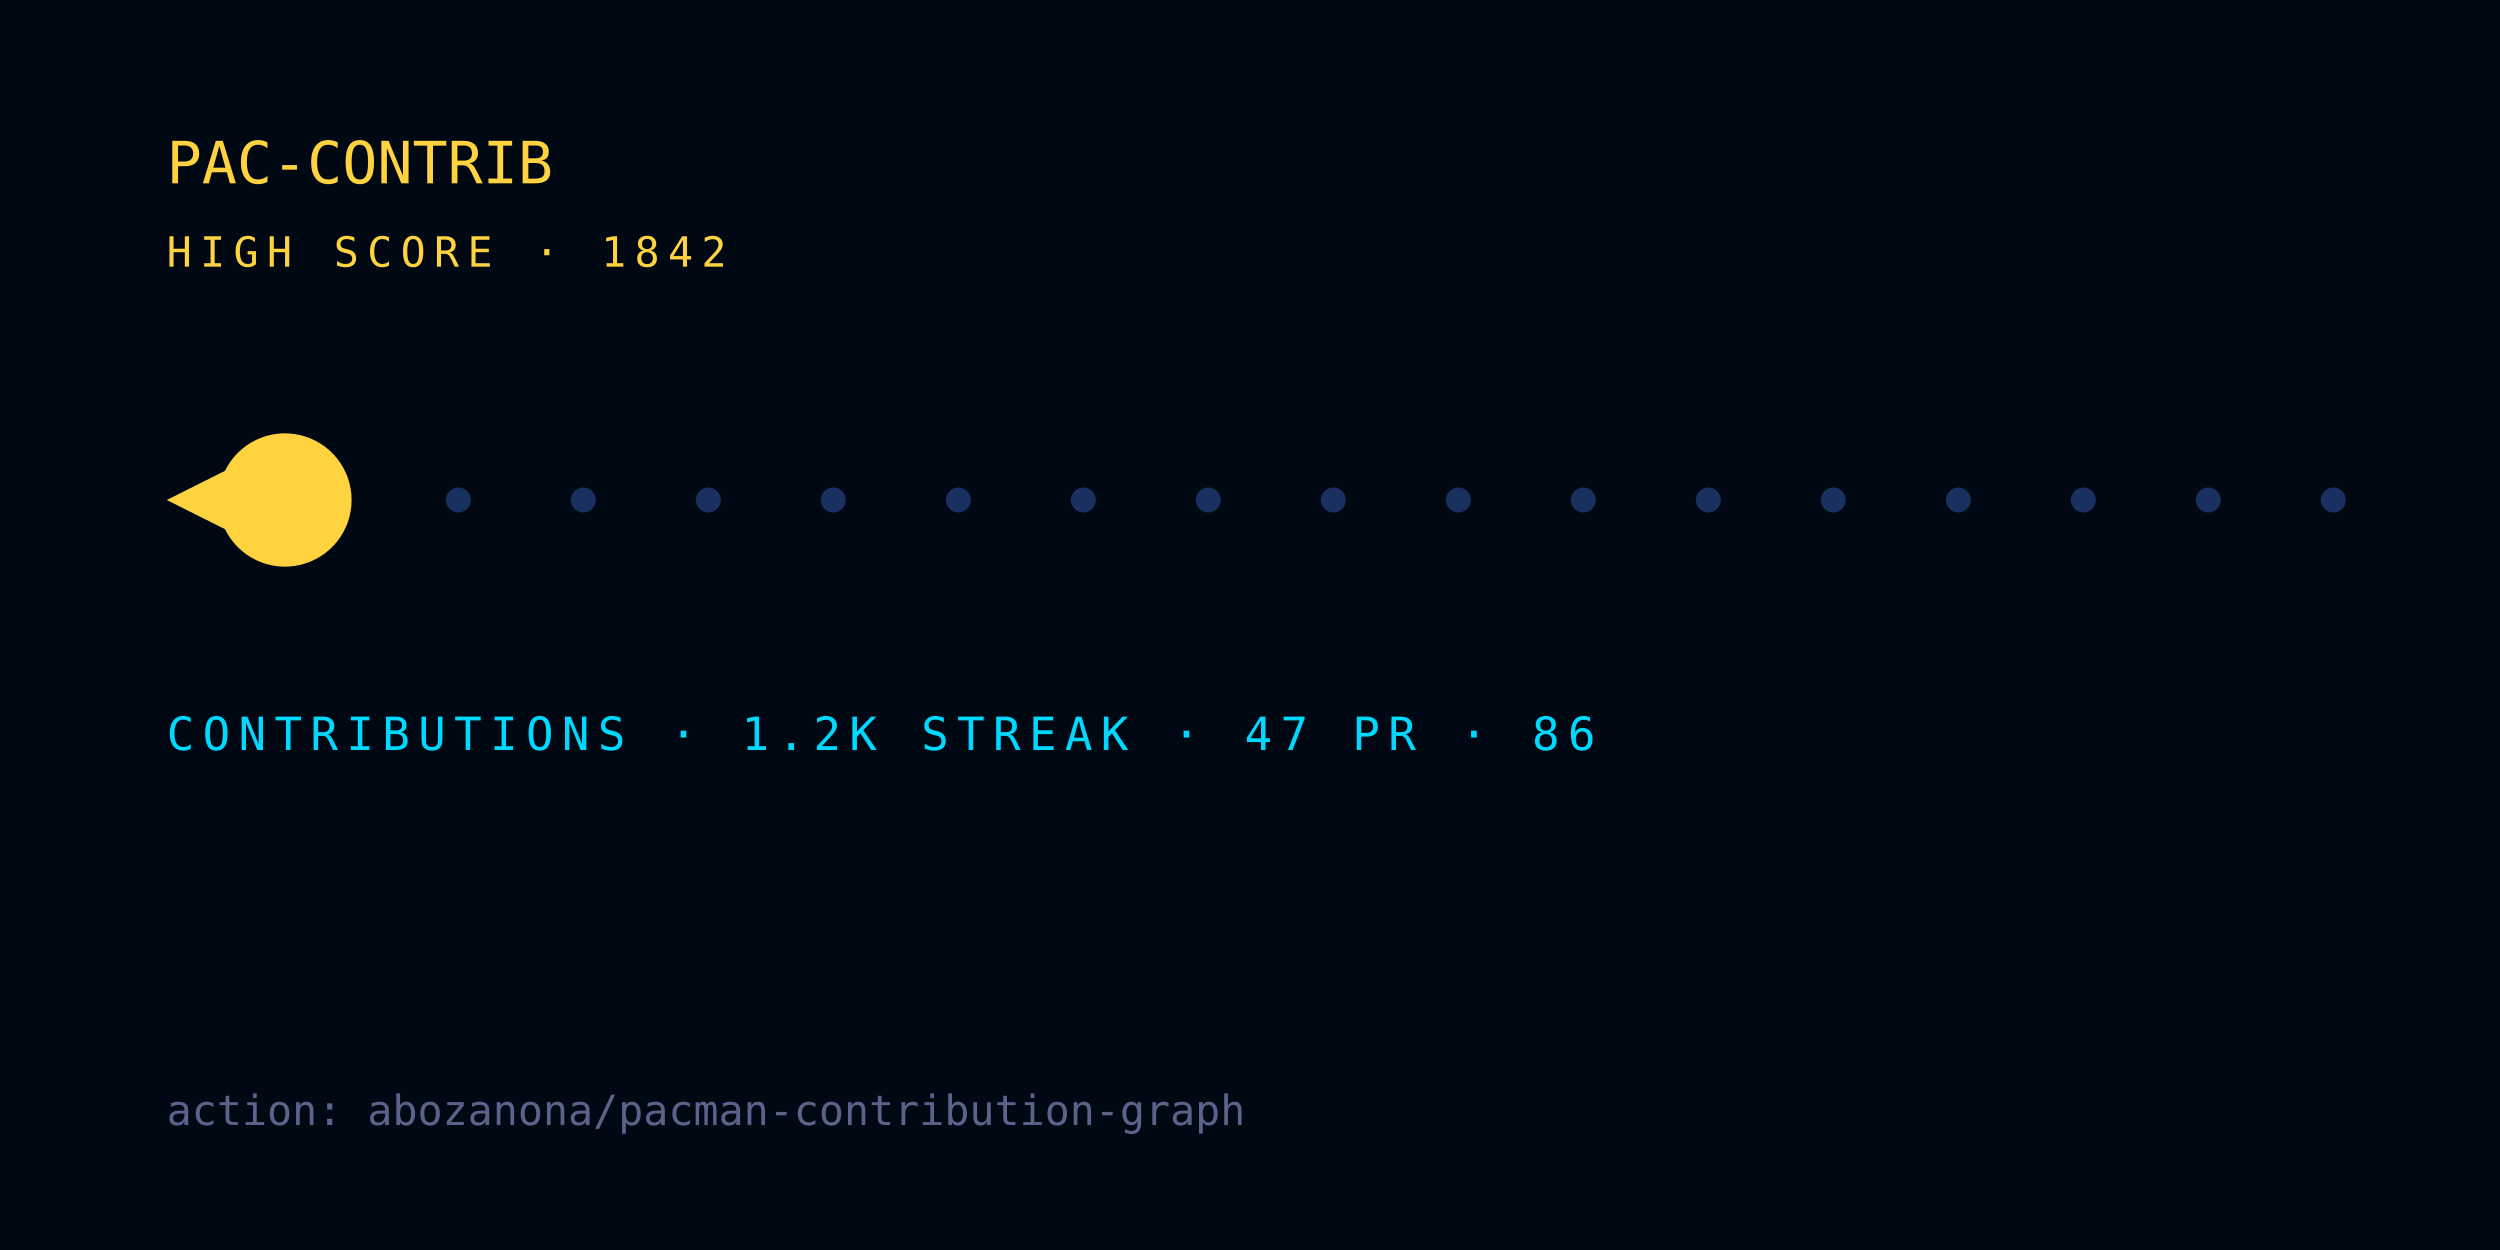
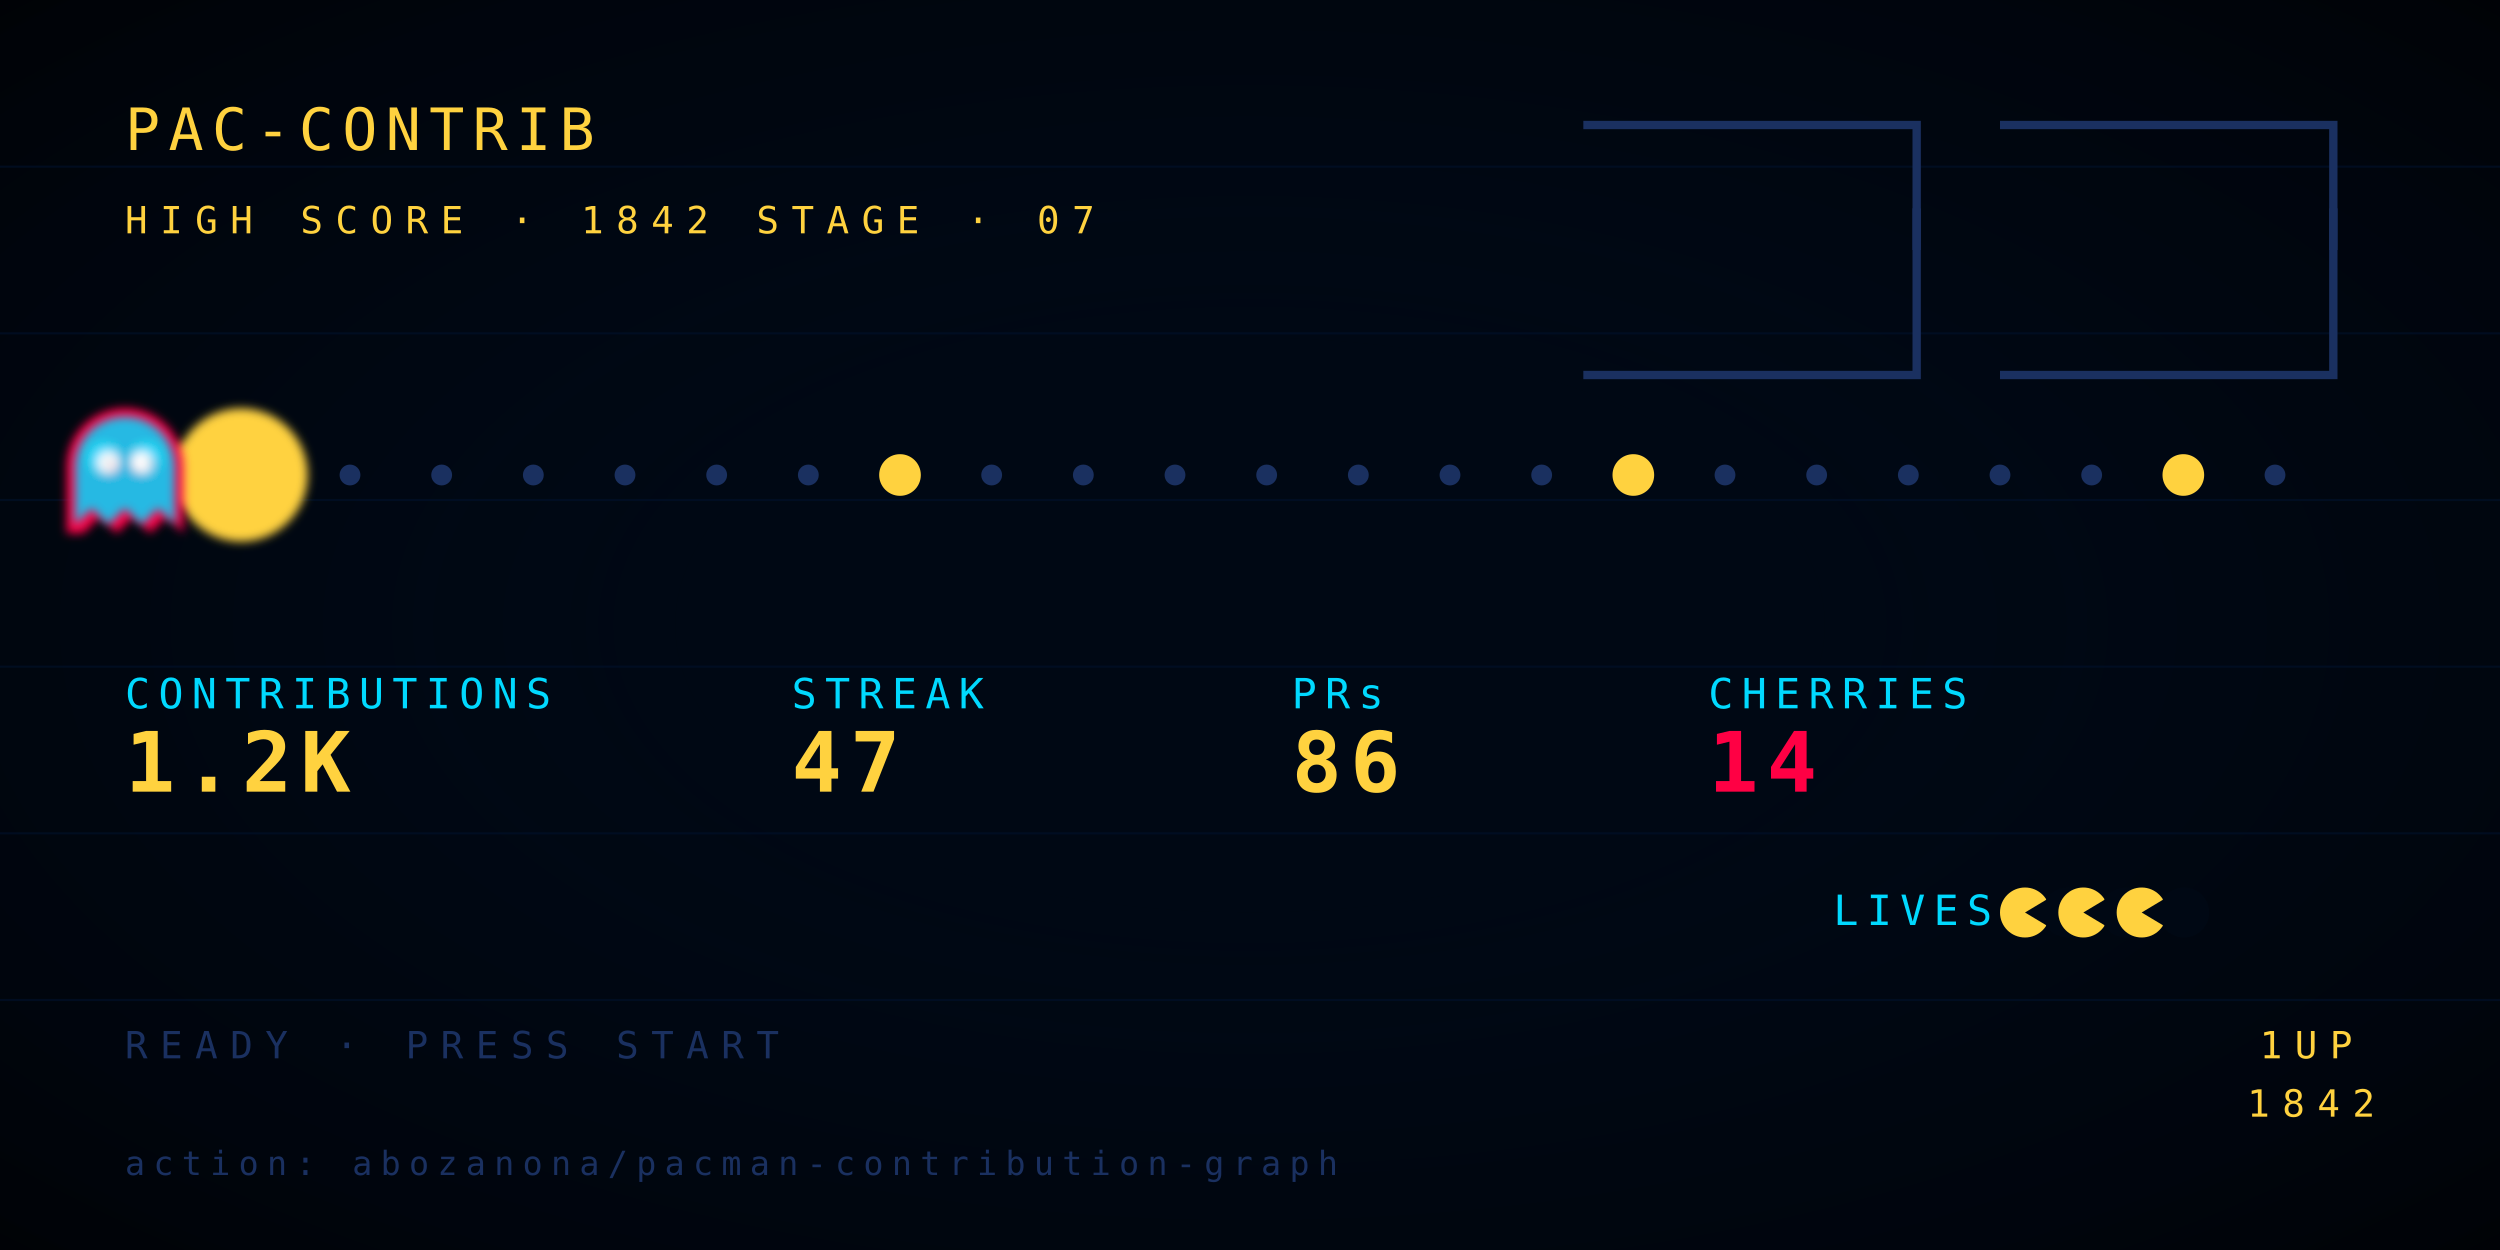
- <svg xmlns="http://www.w3.org/2000/svg" viewBox="0 0 600 300" width="600" height="300" role="img" aria-label="pacman-graph preview">
+ <svg xmlns="http://www.w3.org/2000/svg" viewBox="0 0 600 300" width="600" height="300" role="img" aria-label="Pac-Man Graph preview">
+   <defs>
+     <radialGradient id="pm-vignette" cx="0.5" cy="0.5" r="0.7">
+       <stop offset="0.3" stop-color="#000814" stop-opacity="0" />
+       <stop offset="1" stop-color="#000000" stop-opacity="0.7" />
+     </radialGradient>
+     <filter id="pm-glow">
+       <feGaussianBlur stdDeviation="1.2" />
+     </filter>
+   </defs>
  <rect width="600" height="300" fill="#000814" />
-   <text x="40" y="44" font-family="'Press Start 2P', ui-monospace, monospace" font-size="14" fill="#ffd23f">PAC-CONTRIB</text>
-   <text x="40" y="64" font-family="ui-monospace, monospace" font-size="10" fill="#ffd23f" letter-spacing="2">HIGH SCORE · 1842</text>
-   <g transform="translate(40,110)">
+   <rect width="600" height="300" fill="url(#pm-vignette)" />
+   <g stroke="#001028" stroke-width="0.5" opacity="0.7">
+     <line x1="0" y1="40" x2="600" y2="40" />
+     <line x1="0" y1="80" x2="600" y2="80" />
+     <line x1="0" y1="120" x2="600" y2="120" />
+     <line x1="0" y1="160" x2="600" y2="160" />
+     <line x1="0" y1="200" x2="600" y2="200" />
+     <line x1="0" y1="240" x2="600" y2="240" />
+   </g>
+   <text x="30" y="36" font-family="'Press Start 2P', ui-monospace, monospace" font-size="14" fill="#ffd23f" letter-spacing="2">PAC-CONTRIB</text>
+   <text x="30" y="56" font-family="'JetBrains Mono', monospace" font-size="9" fill="#ffd23f" letter-spacing="3">HIGH SCORE · 1842   STAGE · 07</text>
+   <g stroke="#1a3060" stroke-width="2" fill="none">
+     <path d="M 380 30 L 460 30 L 460 60" />
+     <path d="M 480 30 L 560 30 L 560 60" />
+     <path d="M 380 90 L 460 90 L 460 50" />
+     <path d="M 480 90 L 560 90 L 560 50" />
+   </g>
+   <g transform="translate(30,114)">
    <g fill="#1a3060">
-       <circle cx="10" cy="10" r="3" />
-       <circle cx="40" cy="10" r="3" />
-       <circle cx="70" cy="10" r="3" />
-       <circle cx="100" cy="10" r="3" />
-       <circle cx="130" cy="10" r="3" />
-       <circle cx="160" cy="10" r="3" />
-       <circle cx="190" cy="10" r="3" />
-       <circle cx="220" cy="10" r="3" />
-       <circle cx="250" cy="10" r="3" />
-       <circle cx="280" cy="10" r="3" />
-       <circle cx="310" cy="10" r="3" />
-       <circle cx="340" cy="10" r="3" />
-       <circle cx="370" cy="10" r="3" />
-       <circle cx="400" cy="10" r="3" />
-       <circle cx="430" cy="10" r="3" />
-       <circle cx="460" cy="10" r="3" />
-       <circle cx="490" cy="10" r="3" />
-       <circle cx="520" cy="10" r="3" />
+       <circle cx="10" cy="0" r="2.5" />
+       <circle cx="32" cy="0" r="2.5" />
+       <circle cx="54" cy="0" r="2.5" />
+       <circle cx="76" cy="0" r="2.5" />
+       <circle cx="98" cy="0" r="2.5" />
+       <circle cx="120" cy="0" r="2.5" />
+       <circle cx="142" cy="0" r="2.5" />
+       <circle cx="164" cy="0" r="2.5" />
+       <circle cx="186" cy="0" r="2.5" />
+       <circle cx="208" cy="0" r="2.5" />
+       <circle cx="230" cy="0" r="2.5" />
+       <circle cx="252" cy="0" r="2.5" />
+       <circle cx="274" cy="0" r="2.5" />
+       <circle cx="296" cy="0" r="2.5" />
+       <circle cx="318" cy="0" r="2.5" />
+       <circle cx="340" cy="0" r="2.5" />
+       <circle cx="362" cy="0" r="2.5" />
+       <circle cx="384" cy="0" r="2.5" />
+       <circle cx="406" cy="0" r="2.5" />
+       <circle cx="428" cy="0" r="2.5" />
+       <circle cx="450" cy="0" r="2.5" />
+       <circle cx="472" cy="0" r="2.5" />
+       <circle cx="494" cy="0" r="2.5" />
+       <circle cx="516" cy="0" r="2.5" />
    </g>
-     <g transform="translate(0,10)">
-       <path d="M 0 0 L 14 -7 A 16 16 0 1 1 14 7 Z" fill="#ffd23f">
-         <animateTransform attributeName="transform" type="translate" values="0 0;520 0;0 0" dur="9s" repeatCount="indefinite" />
+     <circle cx="32" cy="0" r="5" fill="#ffd23f">
+       <animate attributeName="opacity" values="1;0.4;1" dur="0.6s" repeatCount="indefinite" />
+     </circle>
+     <circle cx="186" cy="0" r="5" fill="#ffd23f">
+       <animate attributeName="opacity" values="1;0.4;1" dur="0.6s" repeatCount="indefinite" begin="0.15s" />
+     </circle>
+     <circle cx="362" cy="0" r="5" fill="#ffd23f">
+       <animate attributeName="opacity" values="1;0.4;1" dur="0.6s" repeatCount="indefinite" begin="0.3s" />
+     </circle>
+     <circle cx="494" cy="0" r="5" fill="#ffd23f">
+       <animate attributeName="opacity" values="1;0.4;1" dur="0.6s" repeatCount="indefinite" begin="0.45s" />
+     </circle>
+   </g>
+   <g transform="translate(30,114)" filter="url(#pm-glow)">
+     <g>
+       <animateTransform attributeName="transform" type="translate" values="-30 0;530 0;-30 0" dur="9s" repeatCount="indefinite" keyTimes="0;0.7;1" />
+       <path d="M 0 0 L 14 -8 A 16 16 0 1 1 14 8 Z" fill="#ffd23f">
+         <animate attributeName="d" values="M 0 0 L 14 -8 A 16 16 0 1 1 14 8 Z;                   M 0 0 L 16 -3 A 16 16 0 1 1 16 3 Z;                   M 0 0 L 14 -8 A 16 16 0 1 1 14 8 Z" dur="0.4s" repeatCount="indefinite" />
      </path>
-     </g>
-     <g transform="translate(560,0)">
-       <path d="M0 16 V4 A8 8 0 0 1 16 4 V16 L12 12 L8 16 L4 12 Z" fill="#ff0044">
-         <animateTransform attributeName="transform" type="translate" values="560 0;100 0;560 0" dur="9s" repeatCount="indefinite" />
-       </path>
+       <circle cx="2" cy="-6" r="1.5" fill="#000814" />
    </g>
  </g>
-   <g transform="translate(40,180)">
-     <text font-family="ui-monospace, monospace" font-size="11" fill="#00d9ff" letter-spacing="2">CONTRIBUTIONS · 1.2K  STREAK · 47  PR · 86</text>
+   <g transform="translate(30,114)" filter="url(#pm-glow)">
+     <g>
+       <animateTransform attributeName="transform" type="translate" values="540 0;-30 0;540 0" dur="9s" repeatCount="indefinite" keyTimes="0;0.7;1" />
+       <path d="M -14 14 L -14 -2 A 14 14 0 0 1 14 -2 L 14 14 L 10 10 L 6 14 L 2 10 L -2 14 L -6 10 L -10 14 Z" fill="#ff0044" />
+       <circle cx="-5" cy="-4" r="3" fill="#ffffff" />
+       <circle cx="5" cy="-4" r="3" fill="#ffffff" />
+       <circle cx="-4" cy="-3" r="1.4" fill="#1a3060" />
+       <circle cx="6" cy="-3" r="1.4" fill="#1a3060" />
+     </g>
  </g>
-   <text x="40" y="270" font-family="ui-monospace, monospace" font-size="10" fill="#5a648b">action: abozanona/pacman-contribution-graph</text>
+   <g transform="translate(30,114)" opacity="0.85" filter="url(#pm-glow)">
+     <g>
+       <animateTransform attributeName="transform" type="translate" values="600 0;30 0;600 0" dur="9s" repeatCount="indefinite" keyTimes="0;0.7;1" />
+       <path d="M -12 12 L -12 -2 A 12 12 0 0 1 12 -2 L 12 12 L 8 8 L 4 12 L 0 8 L -4 12 L -8 8 Z" fill="#00d9ff" />
+       <circle cx="-4" cy="-3" r="2.5" fill="#ffffff" />
+       <circle cx="4" cy="-3" r="2.5" fill="#ffffff" />
+     </g>
+   </g>
+   <g transform="translate(30,170)" font-family="'JetBrains Mono', monospace" font-size="10" letter-spacing="2">
+     <text fill="#00d9ff">CONTRIBUTIONS</text>
+     <text x="0" y="20" fill="#ffd23f" font-size="20" font-weight="700">1.2K</text>
+     <text x="160" fill="#00d9ff">STREAK</text>
+     <text x="160" y="20" fill="#ffd23f" font-size="20" font-weight="700">47</text>
+     <text x="280" fill="#00d9ff">PRs</text>
+     <text x="280" y="20" fill="#ffd23f" font-size="20" font-weight="700">86</text>
+     <text x="380" fill="#00d9ff">CHERRIES</text>
+     <text x="380" y="20" fill="#ff0044" font-size="20" font-weight="700">14</text>
+   </g>
+   <g transform="translate(440,222)">
+     <text font-family="'JetBrains Mono', monospace" font-size="10" fill="#00d9ff" letter-spacing="2">LIVES</text>
+     <g transform="translate(46,-3)">
+       <circle cx="0" cy="0" r="6" fill="#ffd23f" />
+       <path d="M 0 0 L 5 -3 A 6 6 0 1 1 5 3 Z" fill="#000814" />
+       <circle cx="14" cy="0" r="6" fill="#ffd23f" />
+       <path d="M 14 0 L 19 -3 A 6 6 0 1 1 19 3 Z" fill="#000814" />
+       <circle cx="28" cy="0" r="6" fill="#ffd23f" />
+       <path d="M 28 0 L 33 -3 A 6 6 0 1 1 33 3 Z" fill="#000814" />
+     </g>
+   </g>
+   <g transform="translate(30,254)" font-family="'JetBrains Mono', monospace" font-size="9" letter-spacing="3" fill="#1a3060">
+     <text>READY  ·  PRESS START</text>
+   </g>
+   <text x="570" y="254" text-anchor="end" font-family="'JetBrains Mono', monospace" font-size="9" fill="#ffd23f" letter-spacing="3">
+     <tspan>1UP</tspan>
+     <tspan x="570" dy="14">1842</tspan>
+   </text>
+   <text x="30" y="282" font-family="'JetBrains Mono', monospace" font-size="8" fill="#1a3060" letter-spacing="2">action: abozanona/pacman-contribution-graph</text>
</svg>
